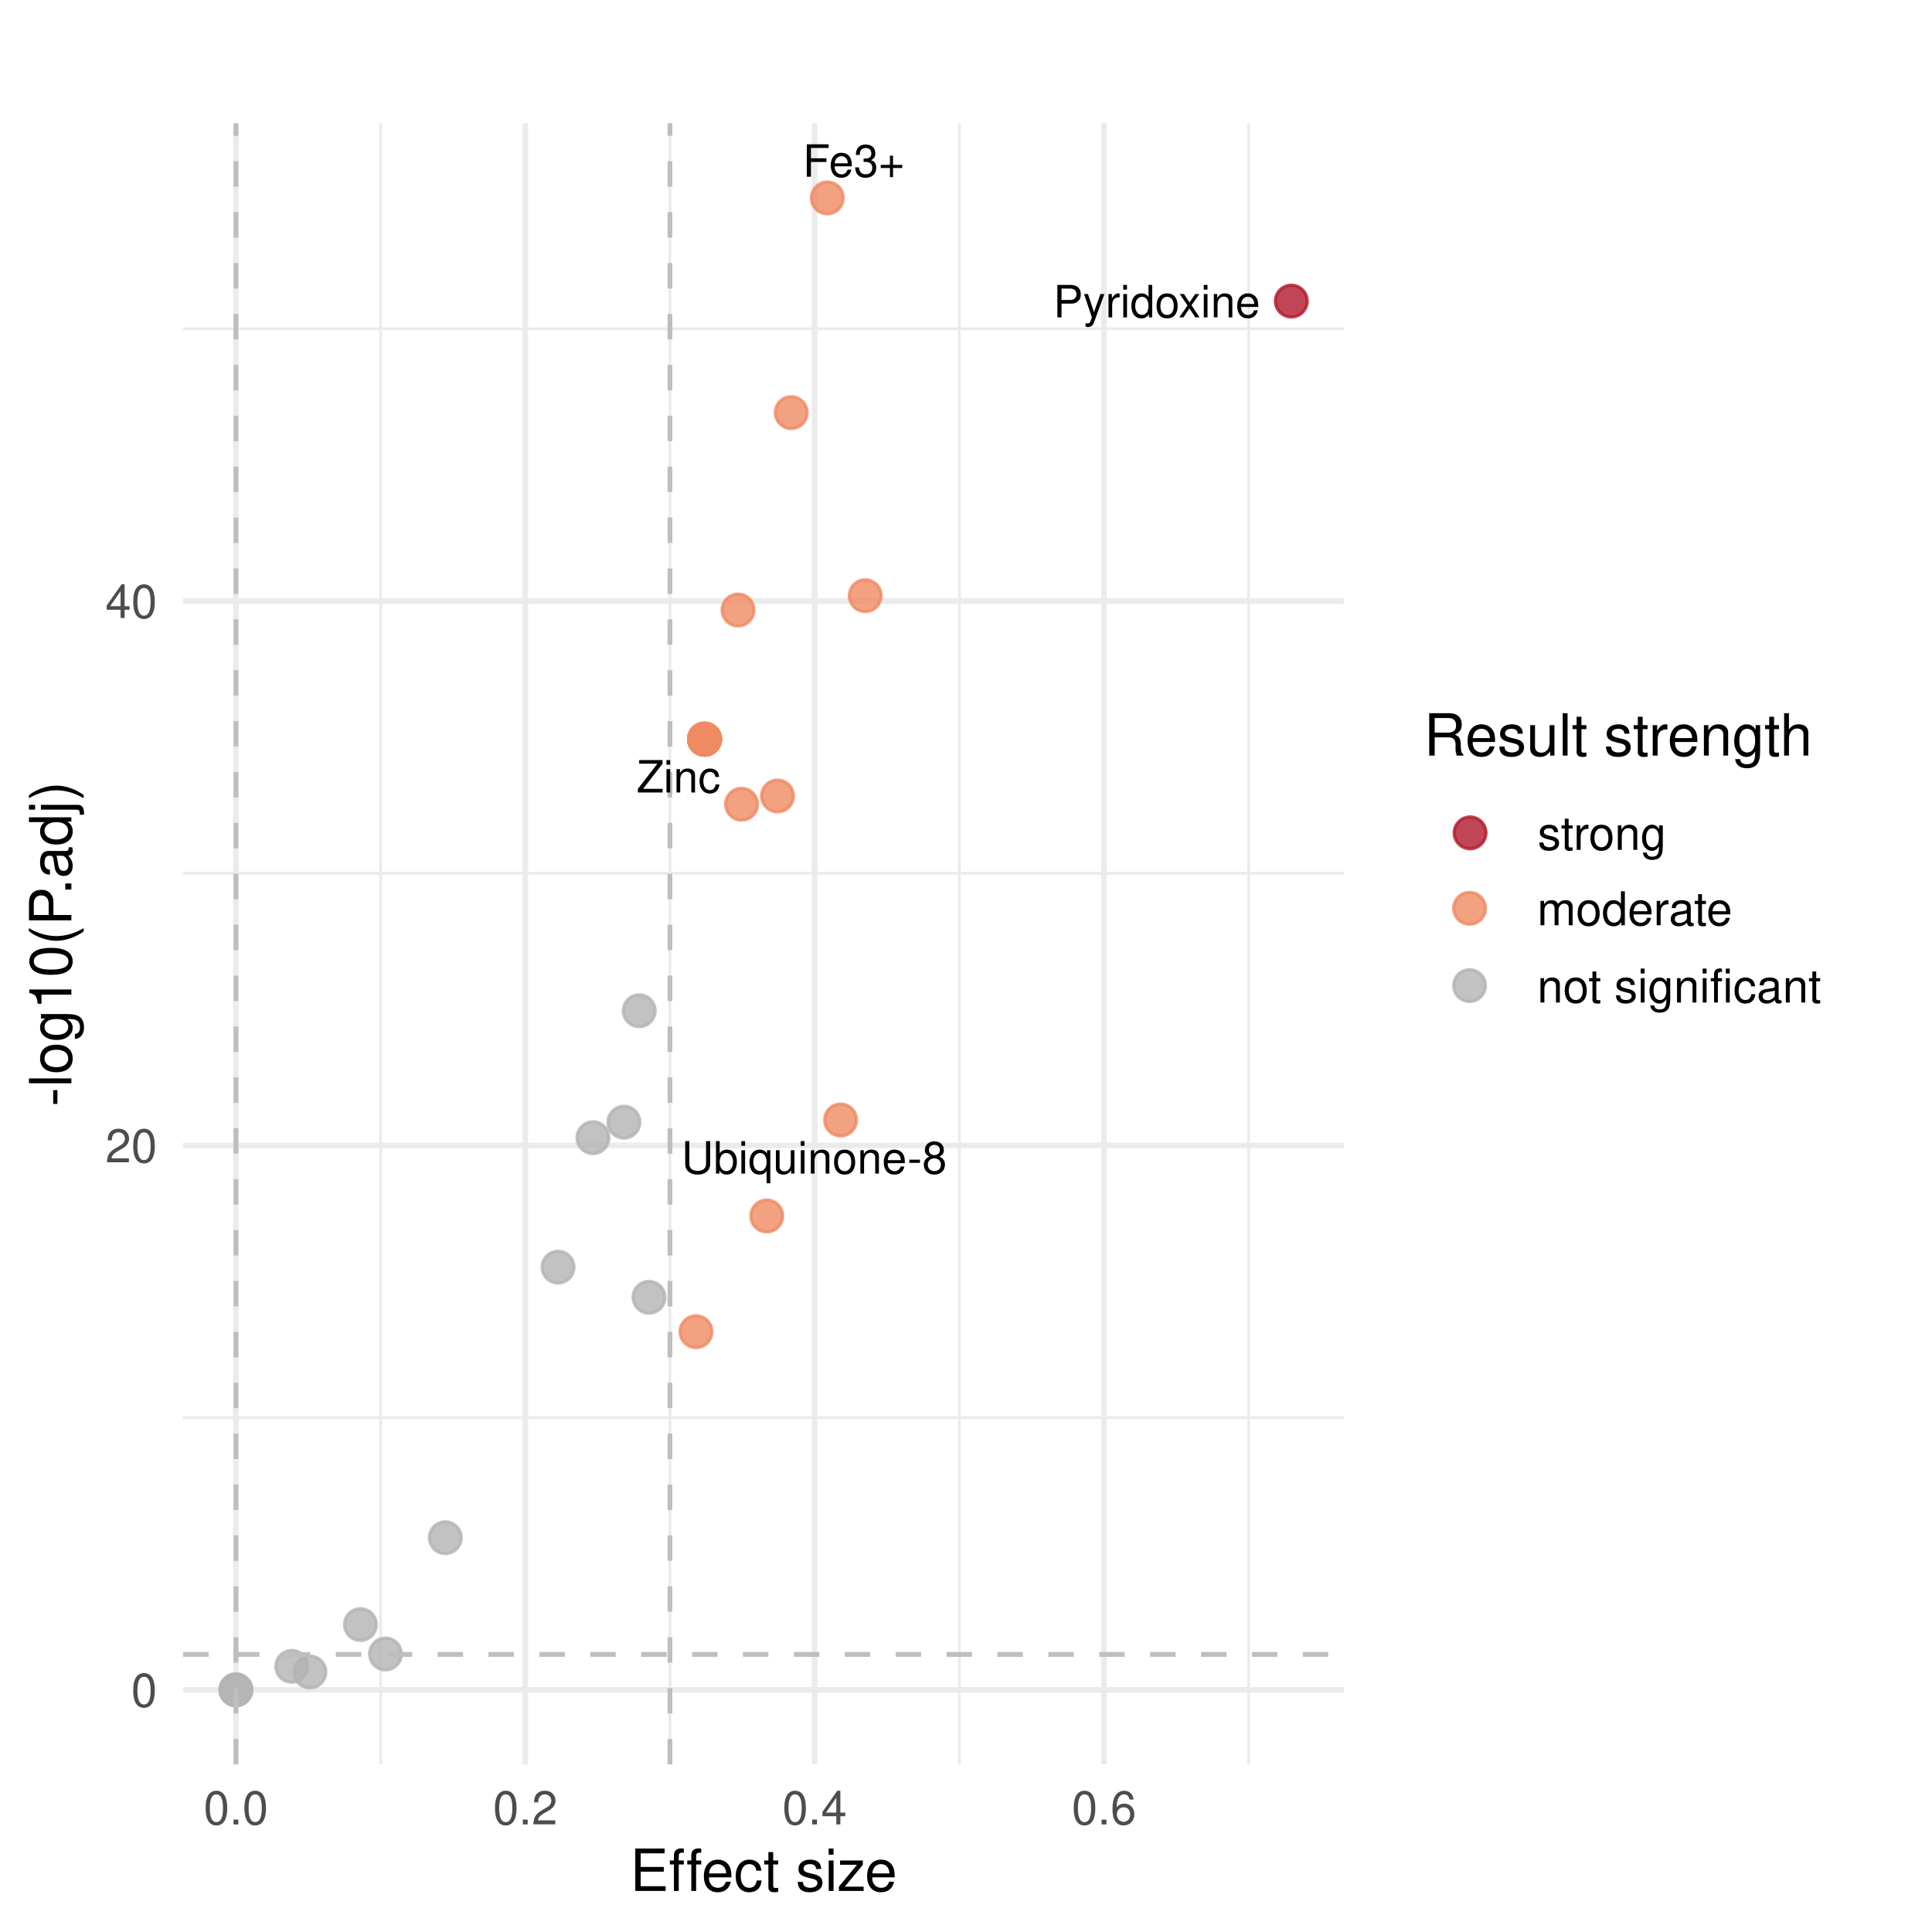
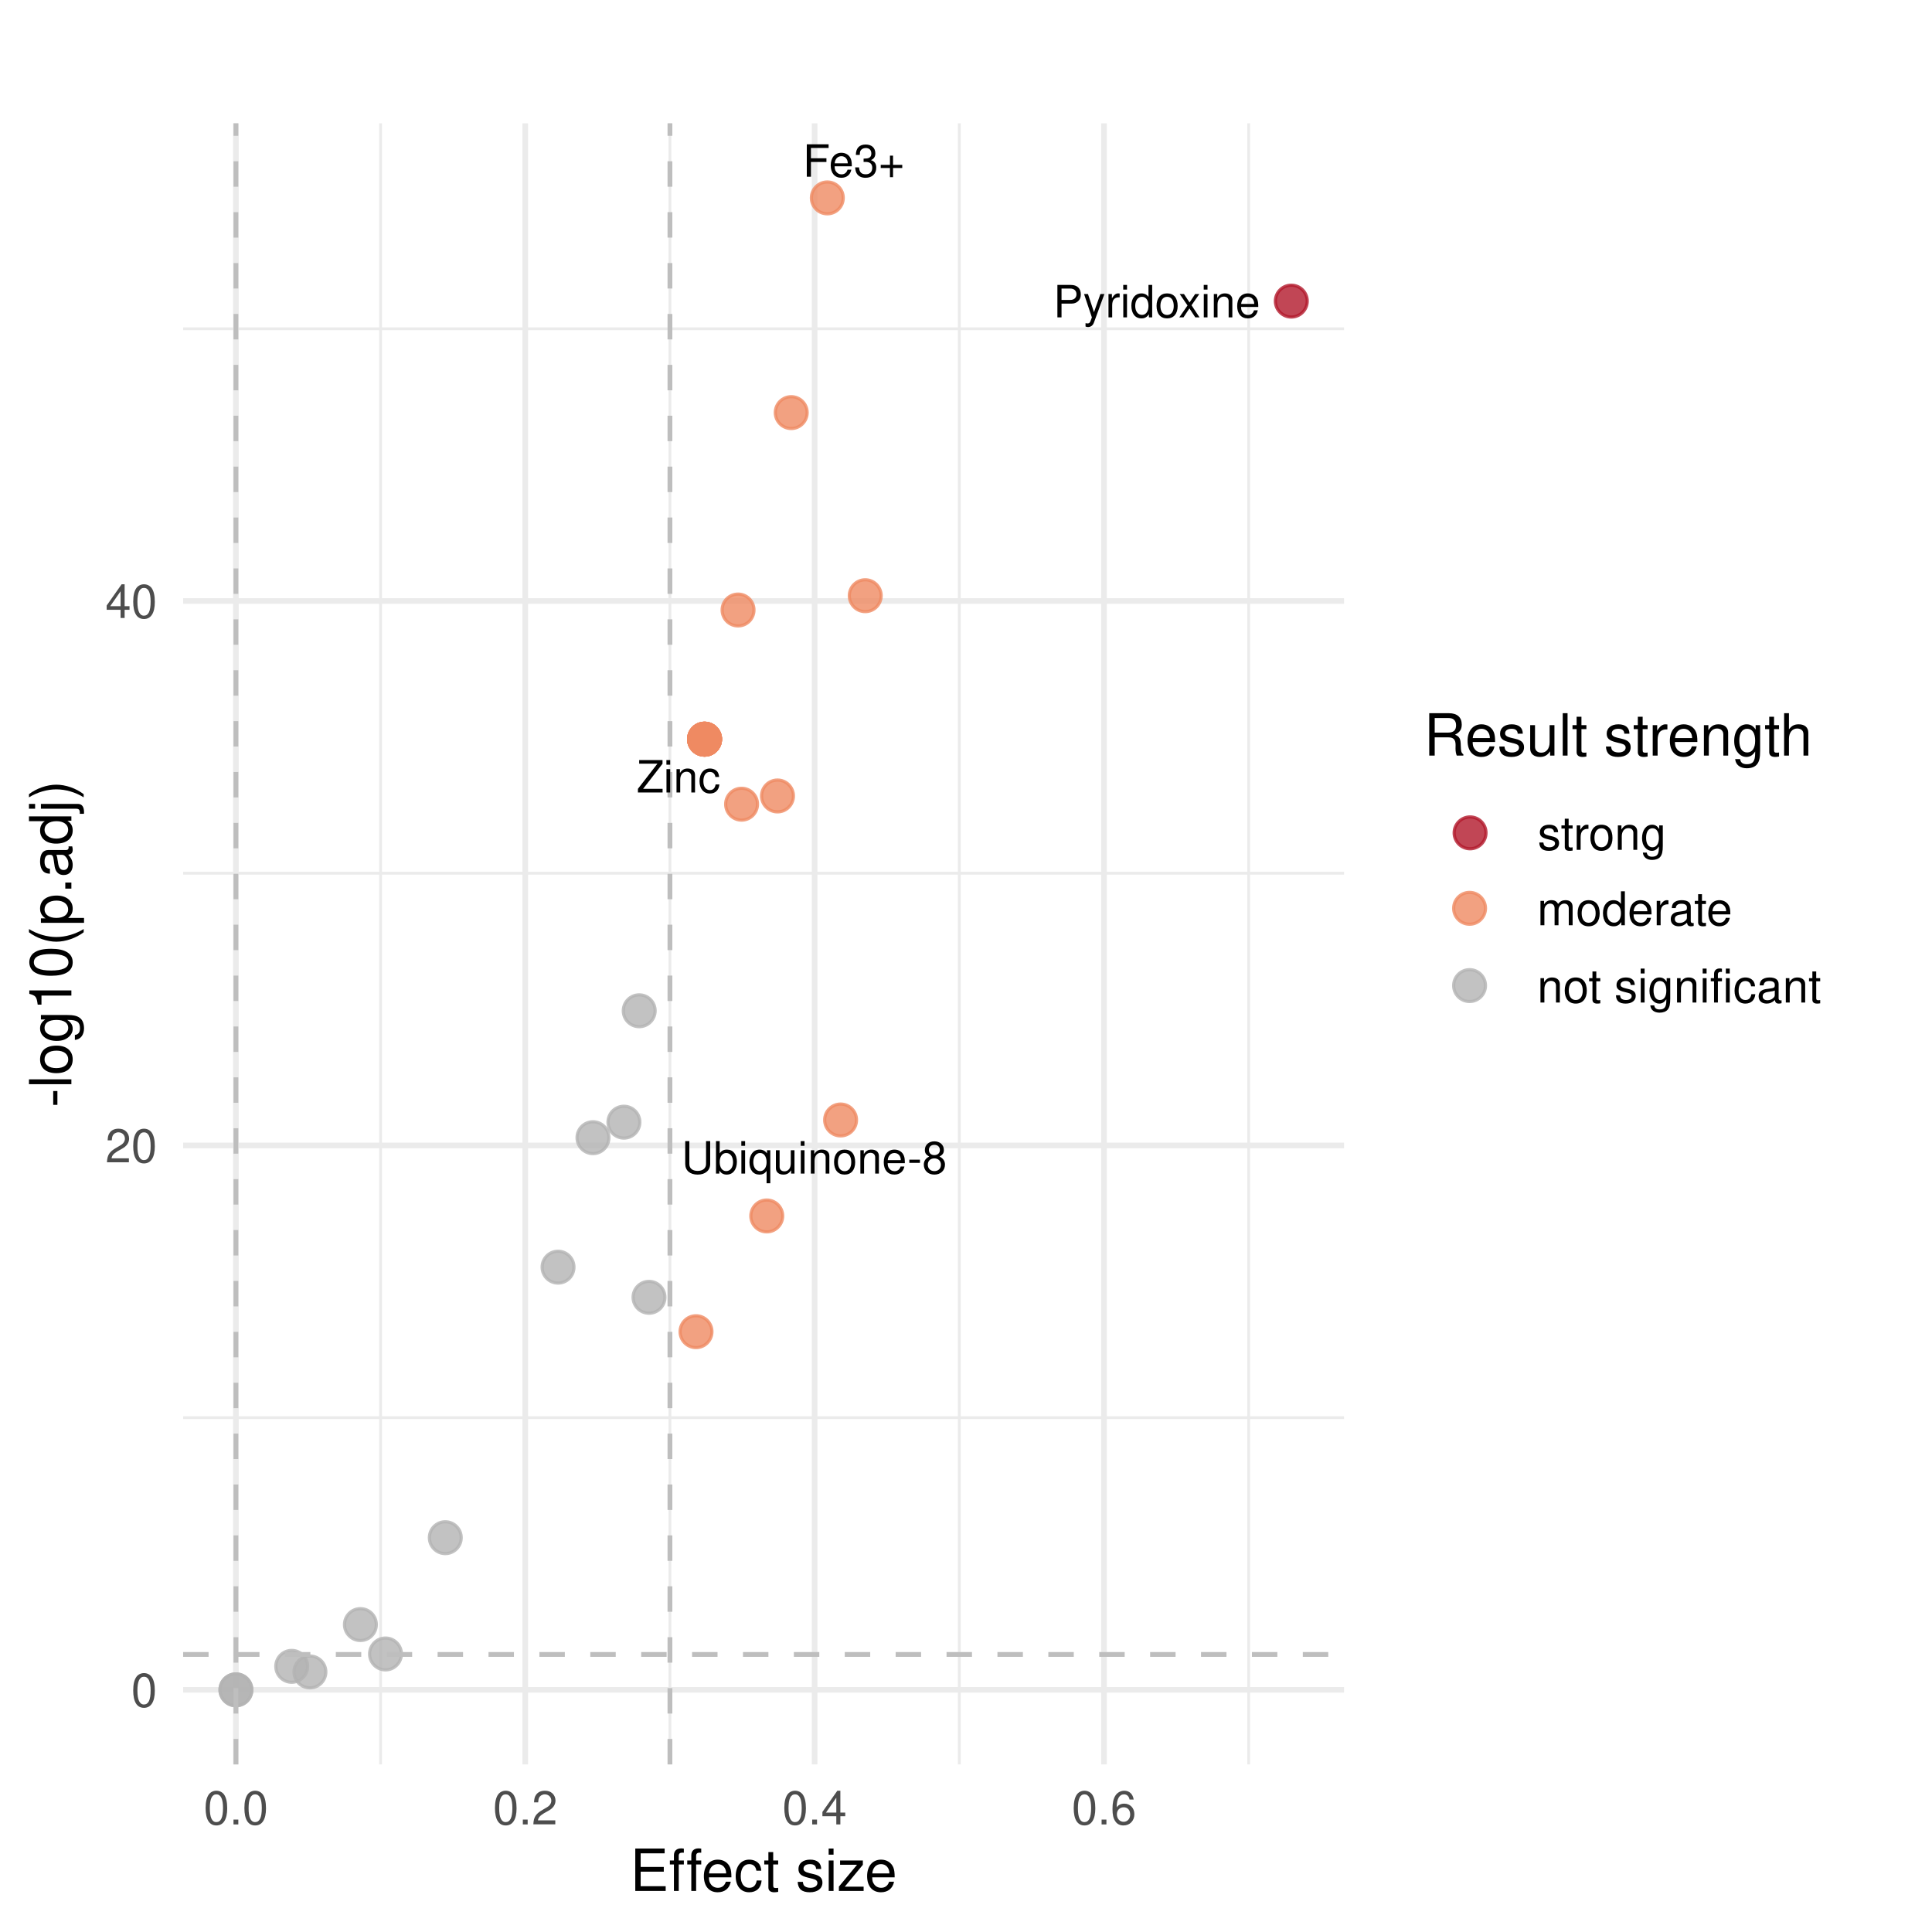
<svg xmlns="http://www.w3.org/2000/svg" class="svglite" width="432.00pt" height="432.00pt" viewBox="0 0 432.00 432.00" version="1.1" id="svg64">
  <defs id="defs1">
    <style type="text/css" id="style1">
    .svglite line, .svglite polyline, .svglite polygon, .svglite path, .svglite rect, .svglite circle {
      fill: none;
      stroke: #000000;
      stroke-linecap: round;
      stroke-linejoin: round;
      stroke-miterlimit: 10.00;
    }
    .svglite text {
      white-space: pre;
    }
  </style>
  </defs>
  <rect width="100%" height="100%" style="stroke: none; fill: none;" id="rect1" />
  <defs id="defs2">
    <clipPath id="cpMC4wMHw0MzIuMDB8MC4wMHw0MzIuMDA=">
      <rect x="0.00" y="0.00" width="432.00" height="432.00" id="rect2" />
    </clipPath>
  </defs>
  <g clip-path="url(#cpMC4wMHw0MzIuMDB8MC4wMHw0MzIuMDA=)" id="g2" />
  <defs id="defs3">
    <clipPath id="cpNDAuOTV8MzAwLjU0fDI3LjU3fDM5NC41Mw==">
      <rect x="40.95" y="27.57" width="259.58" height="366.97" id="rect3" />
    </clipPath>
  </defs>
  <g clip-path="url(#cpNDAuOTV8MzAwLjU0fDI3LjU3fDM5NC41Mw==)" id="g50">
    <polyline points="40.95,316.99 300.54,316.99 " style="stroke-width: 0.63; stroke: #EBEBEB; stroke-linecap: butt;" id="polyline3" />
    <polyline points="40.95,195.26 300.54,195.26 " style="stroke-width: 0.63; stroke: #EBEBEB; stroke-linecap: butt;" id="polyline4" />
    <polyline points="40.95,73.52 300.54,73.52 " style="stroke-width: 0.63; stroke: #EBEBEB; stroke-linecap: butt;" id="polyline5" />
    <polyline points="85.10,394.53 85.10,27.57 " style="stroke-width: 0.63; stroke: #EBEBEB; stroke-linecap: butt;" id="polyline6" />
    <polyline points="149.80,394.53 149.80,27.57 " style="stroke-width: 0.63; stroke: #EBEBEB; stroke-linecap: butt;" id="polyline7" />
    <polyline points="214.51,394.53 214.51,27.57 " style="stroke-width: 0.63; stroke: #EBEBEB; stroke-linecap: butt;" id="polyline8" />
    <polyline points="279.21,394.53 279.21,27.57 " style="stroke-width: 0.63; stroke: #EBEBEB; stroke-linecap: butt;" id="polyline9" />
    <polyline points="40.95,377.85 300.54,377.85 " style="stroke-width: 1.26; stroke: #EBEBEB; stroke-linecap: butt;" id="polyline10" />
    <polyline points="40.95,256.12 300.54,256.12 " style="stroke-width: 1.26; stroke: #EBEBEB; stroke-linecap: butt;" id="polyline11" />
    <polyline points="40.95,134.39 300.54,134.39 " style="stroke-width: 1.26; stroke: #EBEBEB; stroke-linecap: butt;" id="polyline12" />
    <polyline points="52.75,394.53 52.75,27.57 " style="stroke-width: 1.26; stroke: #EBEBEB; stroke-linecap: butt;" id="polyline13" />
    <polyline points="117.45,394.53 117.45,27.57 " style="stroke-width: 1.26; stroke: #EBEBEB; stroke-linecap: butt;" id="polyline14" />
    <polyline points="182.15,394.53 182.15,27.57 " style="stroke-width: 1.26; stroke: #EBEBEB; stroke-linecap: butt;" id="polyline15" />
    <polyline points="246.86,394.53 246.86,27.57 " style="stroke-width: 1.26; stroke: #EBEBEB; stroke-linecap: butt;" id="polyline16" />
    <circle cx="165.03" cy="136.40" r="3.56" style="stroke-width: 0.71; stroke: #EF8A62; stroke-opacity: 0.80; fill: #EF8A62; fill-opacity: 0.80;" id="circle16" />
    <circle cx="52.75" cy="377.85" r="3.56" style="stroke-width: 0.71; stroke: #B3B3B3; stroke-opacity: 0.80; fill: #B3B3B3; fill-opacity: 0.80;" id="circle17" />
    <circle cx="145.12" cy="290.08" r="3.56" style="stroke-width: 0.71; stroke: #B3B3B3; stroke-opacity: 0.80; fill: #B3B3B3; fill-opacity: 0.80;" id="circle18" />
    <circle cx="157.54" cy="165.28" r="3.56" style="stroke-width: 0.71; stroke: #EF8A62; stroke-opacity: 0.80; fill: #EF8A62; fill-opacity: 0.80;" id="circle19" />
    <circle cx="157.54" cy="165.28" r="3.56" style="stroke-width: 0.71; stroke: #EF8A62; stroke-opacity: 0.80; fill: #EF8A62; fill-opacity: 0.80;" id="circle20" />
    <circle cx="157.54" cy="165.28" r="3.56" style="stroke-width: 0.71; stroke: #EF8A62; stroke-opacity: 0.80; fill: #EF8A62; fill-opacity: 0.80;" id="circle21" />
    <circle cx="173.85" cy="177.98" r="3.56" style="stroke-width: 0.71; stroke: #EF8A62; stroke-opacity: 0.80; fill: #EF8A62; fill-opacity: 0.80;" id="circle22" />
    <circle cx="165.82" cy="179.82" r="3.56" style="stroke-width: 0.71; stroke: #EF8A62; stroke-opacity: 0.80; fill: #EF8A62; fill-opacity: 0.80;" id="circle23" />
    <circle cx="69.30" cy="373.85" r="3.56" style="stroke-width: 0.71; stroke: #B3B3B3; stroke-opacity: 0.80; fill: #B3B3B3; fill-opacity: 0.80;" id="circle24" />
    <circle cx="184.99" cy="44.25" r="3.56" style="stroke-width: 0.71; stroke: #EF8A62; stroke-opacity: 0.80; fill: #EF8A62; fill-opacity: 0.80;" id="circle25" />
    <circle cx="132.59" cy="254.39" r="3.56" style="stroke-width: 0.71; stroke: #B3B3B3; stroke-opacity: 0.80; fill: #B3B3B3; fill-opacity: 0.80;" id="circle26" />
    <circle cx="142.93" cy="226.01" r="3.56" style="stroke-width: 0.71; stroke: #B3B3B3; stroke-opacity: 0.80; fill: #B3B3B3; fill-opacity: 0.80;" id="circle27" />
    <circle cx="80.59" cy="363.26" r="3.56" style="stroke-width: 0.71; stroke: #B3B3B3; stroke-opacity: 0.80; fill: #B3B3B3; fill-opacity: 0.80;" id="circle28" />
    <circle cx="86.20" cy="369.83" r="3.56" style="stroke-width: 0.71; stroke: #B3B3B3; stroke-opacity: 0.80; fill: #B3B3B3; fill-opacity: 0.80;" id="circle29" />
    <circle cx="139.51" cy="250.92" r="3.56" style="stroke-width: 0.71; stroke: #B3B3B3; stroke-opacity: 0.80; fill: #B3B3B3; fill-opacity: 0.80;" id="circle30" />
    <circle cx="124.78" cy="283.34" r="3.56" style="stroke-width: 0.71; stroke: #B3B3B3; stroke-opacity: 0.80; fill: #B3B3B3; fill-opacity: 0.80;" id="circle31" />
    <circle cx="155.63" cy="297.77" r="3.56" style="stroke-width: 0.71; stroke: #EF8A62; stroke-opacity: 0.80; fill: #EF8A62; fill-opacity: 0.80;" id="circle32" />
    <circle cx="171.45" cy="271.89" r="3.56" style="stroke-width: 0.71; stroke: #EF8A62; stroke-opacity: 0.80; fill: #EF8A62; fill-opacity: 0.80;" id="circle33" />
    <circle cx="157.54" cy="165.28" r="3.56" style="stroke-width: 0.71; stroke: #EF8A62; stroke-opacity: 0.80; fill: #EF8A62; fill-opacity: 0.80;" id="circle34" />
    <circle cx="99.57" cy="343.83" r="3.56" style="stroke-width: 0.71; stroke: #B3B3B3; stroke-opacity: 0.80; fill: #B3B3B3; fill-opacity: 0.80;" id="circle35" />
    <circle cx="65.23" cy="372.60" r="3.56" style="stroke-width: 0.71; stroke: #B3B3B3; stroke-opacity: 0.80; fill: #B3B3B3; fill-opacity: 0.80;" id="circle36" />
    <circle cx="176.92" cy="92.26" r="3.56" style="stroke-width: 0.71; stroke: #EF8A62; stroke-opacity: 0.80; fill: #EF8A62; fill-opacity: 0.80;" id="circle37" />
    <circle cx="193.47" cy="133.20" r="3.56" style="stroke-width: 0.71; stroke: #EF8A62; stroke-opacity: 0.80; fill: #EF8A62; fill-opacity: 0.80;" id="circle38" />
    <circle cx="288.74" cy="67.33" r="3.56" style="stroke-width: 0.71; stroke: #B2182B; stroke-opacity: 0.80; fill: #B2182B; fill-opacity: 0.80;" id="circle39" />
    <circle cx="187.96" cy="250.43" r="3.56" style="stroke-width: 0.71; stroke: #EF8A62; stroke-opacity: 0.80; fill: #EF8A62; fill-opacity: 0.80;" id="circle40" />
    <circle cx="157.54" cy="165.28" r="3.56" style="stroke-width: 0.71; stroke: #EF8A62; stroke-opacity: 0.80; fill: #EF8A62; fill-opacity: 0.80;" id="circle41" />
    <circle cx="157.54" cy="165.28" r="3.56" style="stroke-width: 0.71; stroke: #EF8A62; stroke-opacity: 0.80; fill: #EF8A62; fill-opacity: 0.80;" id="circle42" />
    <circle cx="157.54" cy="165.28" r="3.56" style="stroke-width: 0.71; stroke: #EF8A62; stroke-opacity: 0.80; fill: #EF8A62; fill-opacity: 0.80;" id="circle43" />
    <circle cx="157.54" cy="165.28" r="3.56" style="stroke-width: 0.71; stroke: #EF8A62; stroke-opacity: 0.80; fill: #EF8A62; fill-opacity: 0.80;" id="circle44" />
    <circle cx="52.75" cy="377.85" r="3.56" style="stroke-width: 0.71; stroke: #B3B3B3; stroke-opacity: 0.80; fill: #B3B3B3; fill-opacity: 0.80;" id="circle45" />
    <line x1="52.75" y1="394.53" x2="52.75" y2="27.57" style="stroke-width: 1.07; stroke: #BEBEBE; stroke-dasharray: 5.69,5.69; stroke-linecap: butt;" id="line45" />
    <line x1="149.80" y1="394.53" x2="149.80" y2="27.57" style="stroke-width: 1.07; stroke: #BEBEBE; stroke-dasharray: 5.69,5.69; stroke-linecap: butt;" id="line46" />
    <line x1="40.95" y1="369.94" x2="300.54" y2="369.94" style="stroke-width: 1.07; stroke: #BEBEBE; stroke-dasharray: 5.69,5.69; stroke-linecap: butt;" id="line47" />
    <text x="190.88" y="39.52" text-anchor="middle" style="font-size: 9.96px; font-family: &quot;Nimbus Sans&quot;;" textLength="25.96px" lengthAdjust="spacingAndGlyphs" id="text47">Fe3+</text>
    <text x="258.66" y="70.96" text-anchor="middle" style="font-size: 9.96px; font-family: &quot;Nimbus Sans&quot;;" textLength="51.92px" lengthAdjust="spacingAndGlyphs" id="text48">Pyridoxine</text>
    <text x="182.05" y="262.41" text-anchor="middle" style="font-size: 9.96px; font-family: &quot;Nimbus Sans&quot;;" textLength="66.50px" lengthAdjust="spacingAndGlyphs" id="text49">Ubiquinone-8</text>
    <text x="151.72" y="177.20" text-anchor="middle" style="font-size: 9.96px; font-family: &quot;Nimbus Sans&quot;;" textLength="21.36px" lengthAdjust="spacingAndGlyphs" id="text50">Zinc</text>
  </g>
  <g clip-path="url(#cpMC4wMHw0MzIuMDB8MC4wMHw0MzIuMDA=)" id="g64">
    <text x="35.12" y="381.64" text-anchor="end" style="font-size: 10.40px;fill: #4D4D4D; font-family: &quot;Nimbus Sans&quot;;" textLength="6.61px" lengthAdjust="spacingAndGlyphs" id="text51">0</text>
    <text x="35.12" y="259.91" text-anchor="end" style="font-size: 10.40px;fill: #4D4D4D; font-family: &quot;Nimbus Sans&quot;;" textLength="13.22px" lengthAdjust="spacingAndGlyphs" id="text52">20</text>
    <text x="35.12" y="138.18" text-anchor="end" style="font-size: 10.40px;fill: #4D4D4D; font-family: &quot;Nimbus Sans&quot;;" textLength="13.22px" lengthAdjust="spacingAndGlyphs" id="text53">40</text>
    <text x="52.75" y="407.94" text-anchor="middle" style="font-size: 10.40px;fill: #4D4D4D; font-family: &quot;Nimbus Sans&quot;;" textLength="16.52px" lengthAdjust="spacingAndGlyphs" id="text54">0.0</text>
    <text x="117.45" y="407.94" text-anchor="middle" style="font-size: 10.40px;fill: #4D4D4D; font-family: &quot;Nimbus Sans&quot;;" textLength="16.52px" lengthAdjust="spacingAndGlyphs" id="text55">0.2</text>
    <text x="182.15" y="407.94" text-anchor="middle" style="font-size: 10.40px;fill: #4D4D4D; font-family: &quot;Nimbus Sans&quot;;" textLength="16.52px" lengthAdjust="spacingAndGlyphs" id="text56">0.4</text>
    <text x="246.86" y="407.94" text-anchor="middle" style="font-size: 10.40px;fill: #4D4D4D; font-family: &quot;Nimbus Sans&quot;;" textLength="16.52px" lengthAdjust="spacingAndGlyphs" id="text57">0.6</text>
    <text x="170.74" y="422.82" text-anchor="middle" style="font-size: 13.00px; font-family: &quot;Nimbus Sans&quot;;" textLength="66.97px" lengthAdjust="spacingAndGlyphs" id="text58">Effect size</text>
-     <text transform="translate(15.96,211.05) rotate(-90)" text-anchor="middle" style="font-size: 13.00px; font-family: &quot;Nimbus Sans&quot;;" textLength="81.00px" lengthAdjust="spacingAndGlyphs" id="text59">-log10(P.adj)</text>
+     <text transform="rotate(-90,113.505,97.545)" text-anchor="middle" style="font-size:13px;font-family:'Nimbus Sans'" textLength="81" lengthAdjust="spacingAndGlyphs" id="text59">-log10(p.adj)</text>
    <text x="319.96" y="186.63" style="font-size:13px;font-family:'Nimbus Sans'" textLength="99.09" lengthAdjust="spacingAndGlyphs" id="text60" transform="translate(-1.580561,-17.67098)">Result strength</text>
    <circle cx="328.60" cy="203.10" r="3.56" style="stroke-width: 0.71; stroke: #EF8A62; stroke-opacity: 0.80; fill: #EF8A62; fill-opacity: 0.80;" id="circle60" />
    <circle cx="328.60" cy="220.38" r="3.56" style="stroke-width: 0.71; stroke: #B3B3B3; stroke-opacity: 0.80; fill: #B3B3B3; fill-opacity: 0.80;" id="circle61" />
    <circle cx="328.713" cy="186.228" r="3.56" style="fill:#b2182b;fill-opacity:0.8;stroke:#b2182b;stroke-width:0.71;stroke-opacity:0.8" id="circle62" />
    <text x="343.72" y="206.89" style="font-size: 10.40px; font-family: &quot;Nimbus Sans&quot;;" textLength="50.57px" lengthAdjust="spacingAndGlyphs" id="text62">moderate</text>
    <text x="343.72" y="224.17" style="font-size: 10.40px; font-family: &quot;Nimbus Sans&quot;;" textLength="73.98px" lengthAdjust="spacingAndGlyphs" id="text63">not significant</text>
    <text x="343.72" y="241.45" style="font-size:10.4px;font-family:'Nimbus Sans'" textLength="33.07" lengthAdjust="spacingAndGlyphs" id="text64" transform="translate(0.112941,-51.43222)">strong</text>
  </g>
</svg>
